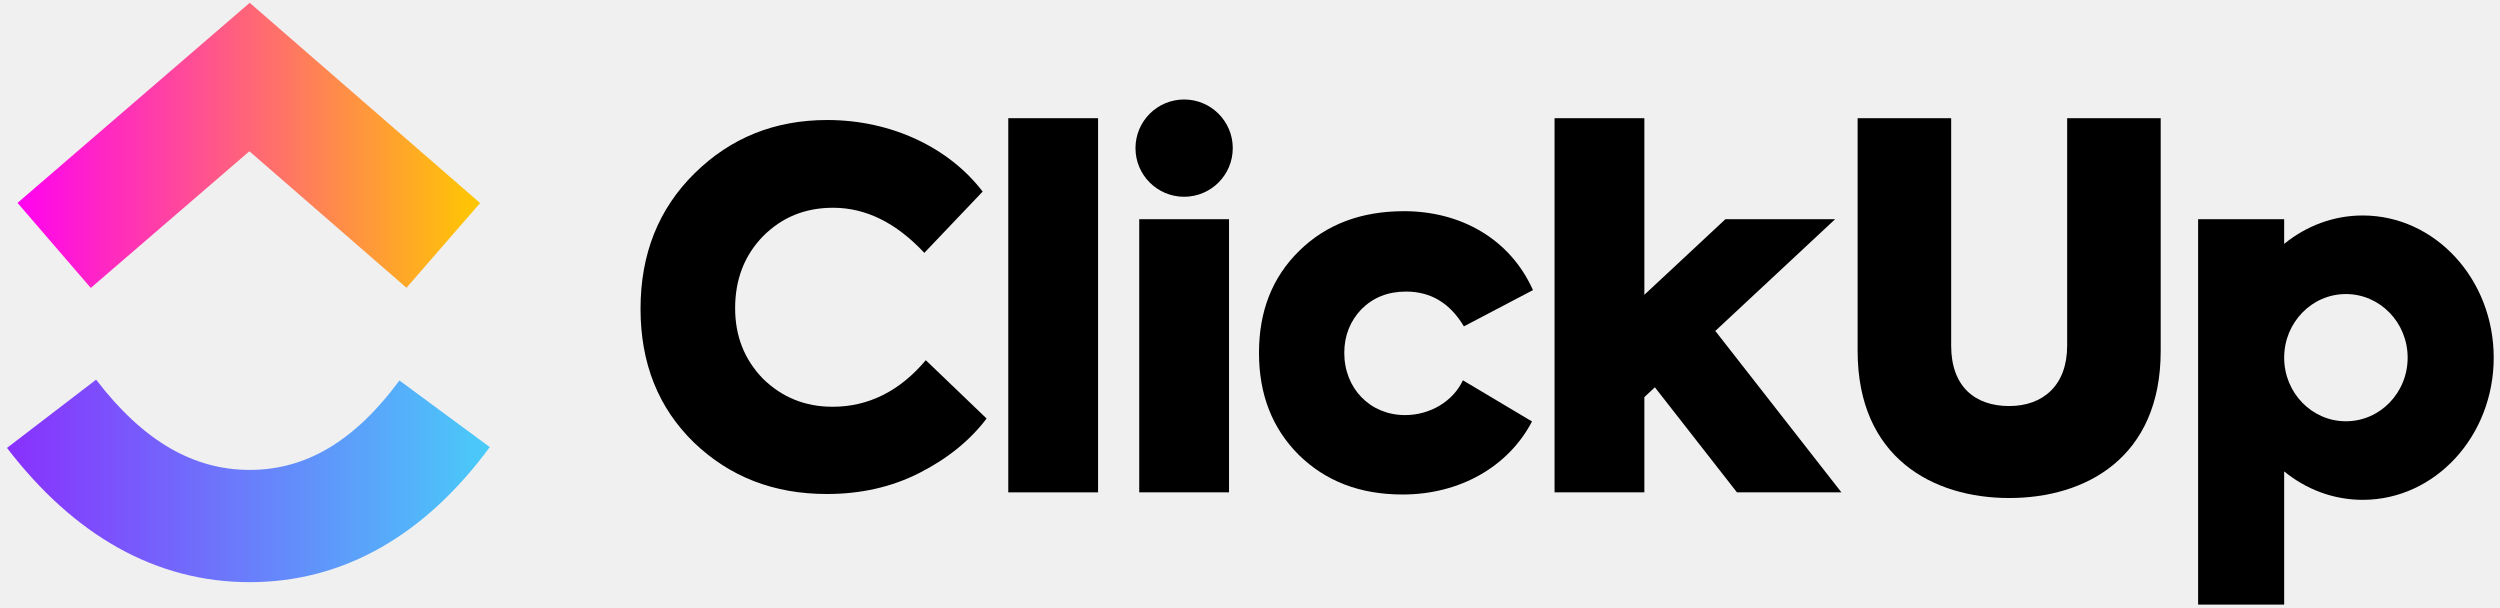
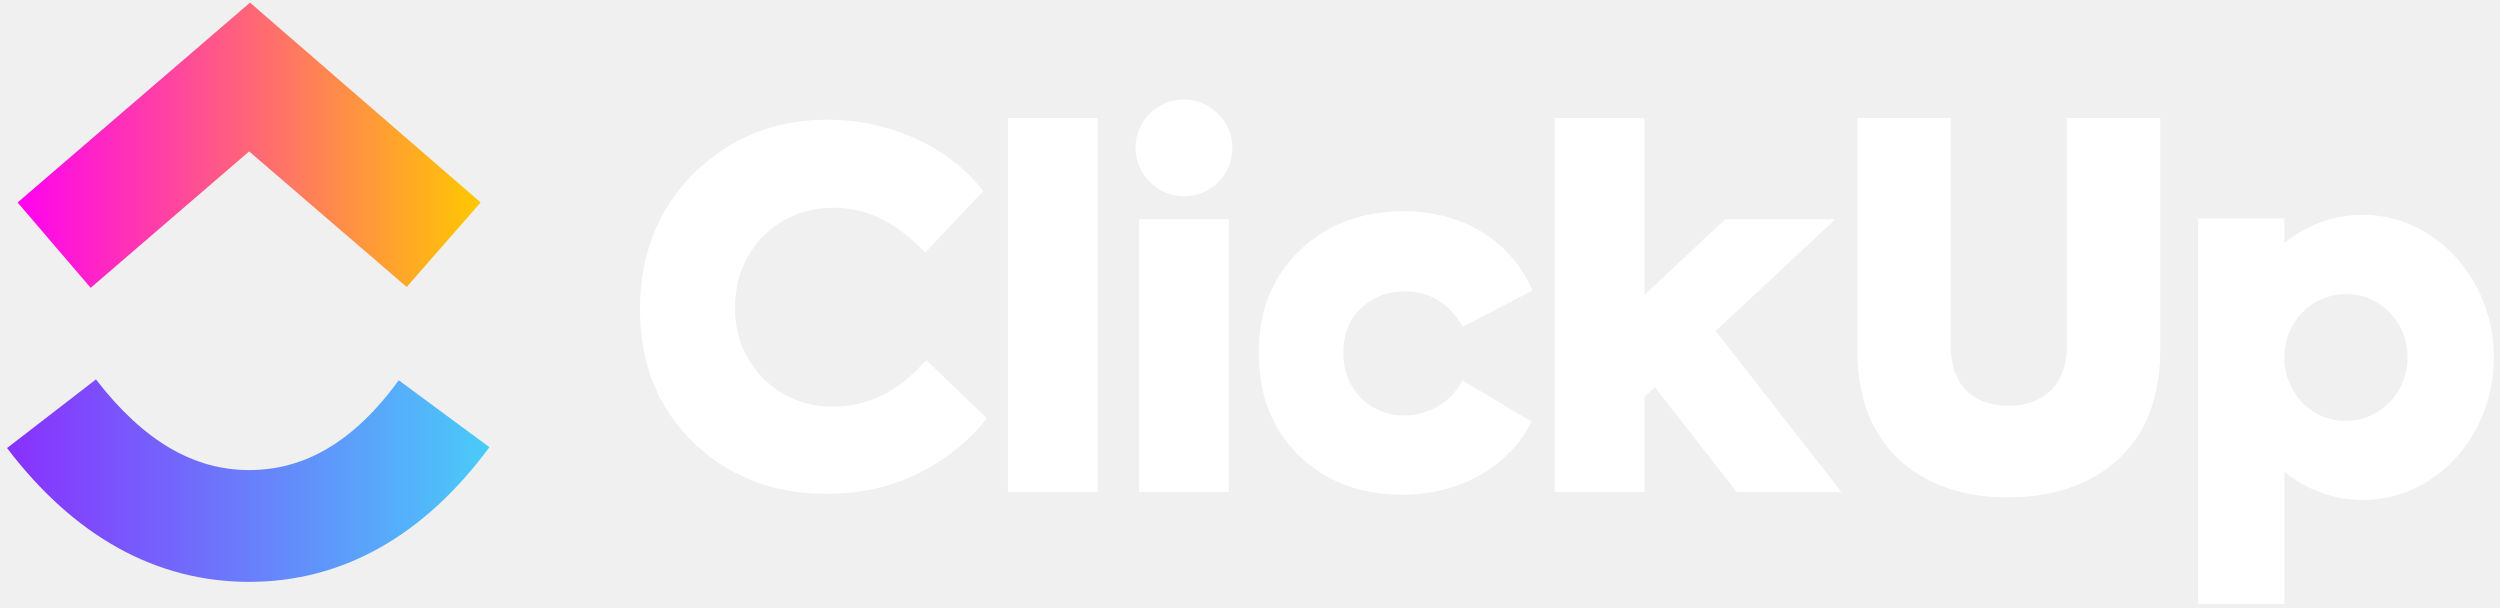
- <svg xmlns="http://www.w3.org/2000/svg" width="284" height="69" viewBox="0 0 284 69" fill="none">
-   <path fill-rule="evenodd" clip-rule="evenodd" d="M0.795 50.883L10.918 43.129C16.294 50.147 22.003 53.382 28.364 53.382C34.69 53.382 40.242 50.185 45.377 43.222L55.639 50.79C48.236 60.829 39.025 66.133 28.364 66.133C17.738 66.133 8.442 60.866 0.795 50.883Z" fill="url(#paint0_linear)">
+ <svg xmlns="http://www.w3.org/2000/svg" version="1.1" id="Layer_1" x="0px" y="0px" viewBox="0 0 284 69" style="enable-background:new 0 0 284 69;" xml:space="preserve">
+   <style type="text/css">
+   .st0{fill-rule:evenodd;clip-rule:evenodd;fill:url(#SVGID_1_);}
+ 	.st1{fill-rule:evenodd;clip-rule:evenodd;fill:url(#SVGID_2_);}
+ 	.st2{fill:#FFFFFF;}
+ 	.st3{fill-rule:evenodd;clip-rule:evenodd;fill:#FFFFFF;}
+  </style>
+   <linearGradient id="SVGID_1_" gradientUnits="userSpaceOnUse" x1="0.795" y1="15.369" x2="55.639" y2="15.369" gradientTransform="matrix(1 0 0 -1 0 70)">
+     <stop offset="0" style="stop-color:#8930FD">
+   </stop>
+     <stop offset="1" style="stop-color:#49CCF9">
+   </stop>
+   </linearGradient>
+   <path class="st0" d="M0.8,50.9l10.1-7.8c5.4,7,11.1,10.3,17.4,10.3c6.3,0,11.9-3.2,17-10.2l10.3,7.6c-7.4,10-16.6,15.3-27.3,15.3  C17.7,66.1,8.4,60.9,0.8,50.9z">
 </path>
-   <path fill-rule="evenodd" clip-rule="evenodd" d="M28.332 17.183L10.314 32.709L1.99 23.049L28.367 0.32L54.54 23.066L46.175 32.691L28.332 17.183Z" fill="url(#paint1_linear)">
+   <linearGradient id="SVGID_2_" gradientUnits="userSpaceOnUse" x1="1.99" y1="53.486" x2="54.54" y2="53.486" gradientTransform="matrix(1 0 0 -1 0 70)">
+     <stop offset="0" style="stop-color:#FF02F0">
+   </stop>
+     <stop offset="1" style="stop-color:#FFC800">
+   </stop>
+   </linearGradient>
+   <path class="st1" d="M28.3,17.2l-18,15.5L2,23L28.4,0.3l26.2,22.7l-8.4,9.6L28.3,17.2z">
 </path>
-   <rect x="114.54" y="13.427" width="10.201" height="42.505" fill="black">
+   <rect x="114.5" y="13.4" class="st2" width="10.2" height="42.5">
 </rect>
-   <path fill-rule="evenodd" clip-rule="evenodd" d="M93.924 56.119C87.91 56.119 82.899 54.17 78.834 50.273C74.769 46.319 72.765 41.252 72.765 35.072C72.765 28.835 74.825 23.713 78.89 19.704C83.01 15.639 88.021 13.634 93.979 13.634C101.329 13.634 107.844 16.808 111.63 21.764L105.004 28.724C101.83 25.328 98.378 23.601 94.647 23.601C91.474 23.601 88.857 24.659 86.685 26.831C84.569 29.003 83.511 31.731 83.511 35.016C83.511 38.19 84.569 40.863 86.685 43.034C88.857 45.15 91.474 46.208 94.592 46.208C98.656 46.208 102.22 44.426 105.171 40.918L112.076 47.544C110.183 50.05 107.621 52.11 104.447 53.725C101.274 55.34 97.766 56.119 93.924 56.119Z" fill="black">
+   <path class="st3" d="M93.9,56.1c-6,0-11-1.9-15.1-5.8c-4.1-4-6.1-9-6.1-15.2c0-6.2,2.1-11.4,6.1-15.4C83,15.6,88,13.6,94,13.6  c7.3,0,13.9,3.2,17.7,8.1l-6.6,7c-3.2-3.4-6.6-5.1-10.4-5.1c-3.2,0-5.8,1.1-8,3.2c-2.1,2.2-3.2,4.9-3.2,8.2c0,3.2,1.1,5.8,3.2,8  c2.2,2.1,4.8,3.2,7.9,3.2c4.1,0,7.6-1.8,10.6-5.3l6.9,6.6c-1.9,2.5-4.5,4.6-7.6,6.2C101.3,55.3,97.8,56.1,93.9,56.1z">
 </path>
-   <path fill-rule="evenodd" clip-rule="evenodd" d="M140.042 16.827C140.042 19.879 137.569 22.353 134.517 22.353C131.465 22.353 128.991 19.879 128.991 16.827C128.991 13.776 131.465 11.302 134.517 11.302C137.569 11.302 140.042 13.776 140.042 16.827ZM139.617 24.903H129.416V55.932H139.617V24.903Z" fill="black">
+   <path class="st3" d="M140,16.8c0,3.1-2.5,5.5-5.5,5.5s-5.5-2.5-5.5-5.5c0-3.1,2.5-5.5,5.5-5.5S140,13.8,140,16.8z M139.6,24.9h-10.2  v31h10.2V24.9z">
 </path>
-   <path fill-rule="evenodd" clip-rule="evenodd" d="M159.336 56.175C154.492 56.175 150.594 54.672 147.532 51.665C144.525 48.658 143.021 44.816 143.021 40.083C143.021 35.35 144.525 31.508 147.587 28.501C150.65 25.494 154.603 23.991 159.503 23.991C165.907 23.991 171.53 27.109 174.147 32.956L166.296 37.076C164.737 34.459 162.566 33.123 159.726 33.123C157.666 33.123 155.995 33.791 154.659 35.127C153.378 36.464 152.71 38.134 152.71 40.083C152.71 44.148 155.661 47.154 159.615 47.154C162.454 47.154 165.071 45.595 166.185 43.201L174.036 47.878C171.363 53.001 165.851 56.175 159.336 56.175Z" fill="black">
+   <path class="st3" d="M159.3,56.2c-4.8,0-8.7-1.5-11.8-4.5c-3-3-4.5-6.8-4.5-11.6s1.5-8.6,4.6-11.6c3.1-3,7-4.5,11.9-4.5  c6.4,0,12,3.1,14.6,9l-7.9,4.1c-1.6-2.6-3.7-4-6.6-4c-2.1,0-3.7,0.7-5.1,2c-1.3,1.3-1.9,3-1.9,5c0,4.1,3,7.1,6.9,7.1  c2.8,0,5.5-1.6,6.6-4l7.9,4.7C171.4,53,165.9,56.2,159.3,56.2z">
 </path>
-   <path fill-rule="evenodd" clip-rule="evenodd" d="M186.799 13.427H176.598V55.932H186.799V45.111L187.994 43.996L197.319 55.932H209.186L194.859 37.595L208.469 24.903H196.004L186.799 33.488V13.427Z" fill="black">
+   <path class="st3" d="M186.8,13.4h-10.2v42.5h10.2V45.1L188,44l9.3,11.9h11.9l-14.3-18.3l13.6-12.7H196l-9.2,8.6V13.4z">
 </path>
-   <path fill-rule="evenodd" clip-rule="evenodd" d="M211.026 39.87V13.427H221.653V39.278C221.653 43.9 224.346 46.127 228.241 46.127C232.079 46.127 234.829 43.788 234.829 39.278V13.427H245.455V39.87C245.455 52.009 236.933 56.575 228.241 56.575C219.605 56.575 211.026 52.009 211.026 39.87Z" fill="black">
+   <path class="st3" d="M211,39.9V13.4h10.6v25.9c0,4.6,2.7,6.8,6.6,6.8c3.8,0,6.6-2.3,6.6-6.8V13.4h10.6v26.4  c0,12.1-8.5,16.7-17.2,16.7C219.6,56.6,211,52,211,39.9z">
 </path>
-   <path fill-rule="evenodd" clip-rule="evenodd" d="M268.408 56.782C276.624 56.782 283.285 49.55 283.285 40.63C283.285 31.71 276.624 24.478 268.408 24.478C265.059 24.478 261.969 25.68 259.482 27.707V24.903H249.706V68.683H259.482V53.553C261.969 55.58 265.059 56.782 268.408 56.782ZM259.482 40.647V40.613C259.491 36.63 262.627 33.404 266.495 33.404C270.369 33.404 273.509 36.639 273.509 40.63C273.509 44.621 270.369 47.856 266.495 47.856C262.627 47.856 259.491 44.63 259.482 40.647Z" fill="black">
+   <path class="st3" d="M268.4,56.8c8.2,0,14.9-7.2,14.9-16.2c0-8.9-6.7-16.2-14.9-16.2c-3.3,0-6.4,1.2-8.9,3.2v-2.8h-9.8v43.8h9.8  V53.6C262,55.6,265.1,56.8,268.4,56.8z M259.5,40.6L259.5,40.6c0-4,3.1-7.2,7-7.2c3.9,0,7,3.2,7,7.2s-3.1,7.2-7,7.2  C262.6,47.9,259.5,44.6,259.5,40.6z">
 </path>
-   <defs>
-     <linearGradient id="paint0_linear" x1="0.795" y1="70.275" x2="55.639" y2="70.275" gradientUnits="userSpaceOnUse">
-       <stop stop-color="#8930FD">
-    </stop>
-       <stop offset="1" stop-color="#49CCF9">
-    </stop>
-     </linearGradient>
-     <linearGradient id="paint1_linear" x1="1.99" y1="38.541" x2="54.54" y2="38.541" gradientUnits="userSpaceOnUse">
-       <stop stop-color="#FF02F0">
-    </stop>
-       <stop offset="1" stop-color="#FFC800">
-    </stop>
-     </linearGradient>
-   </defs>
</svg>
